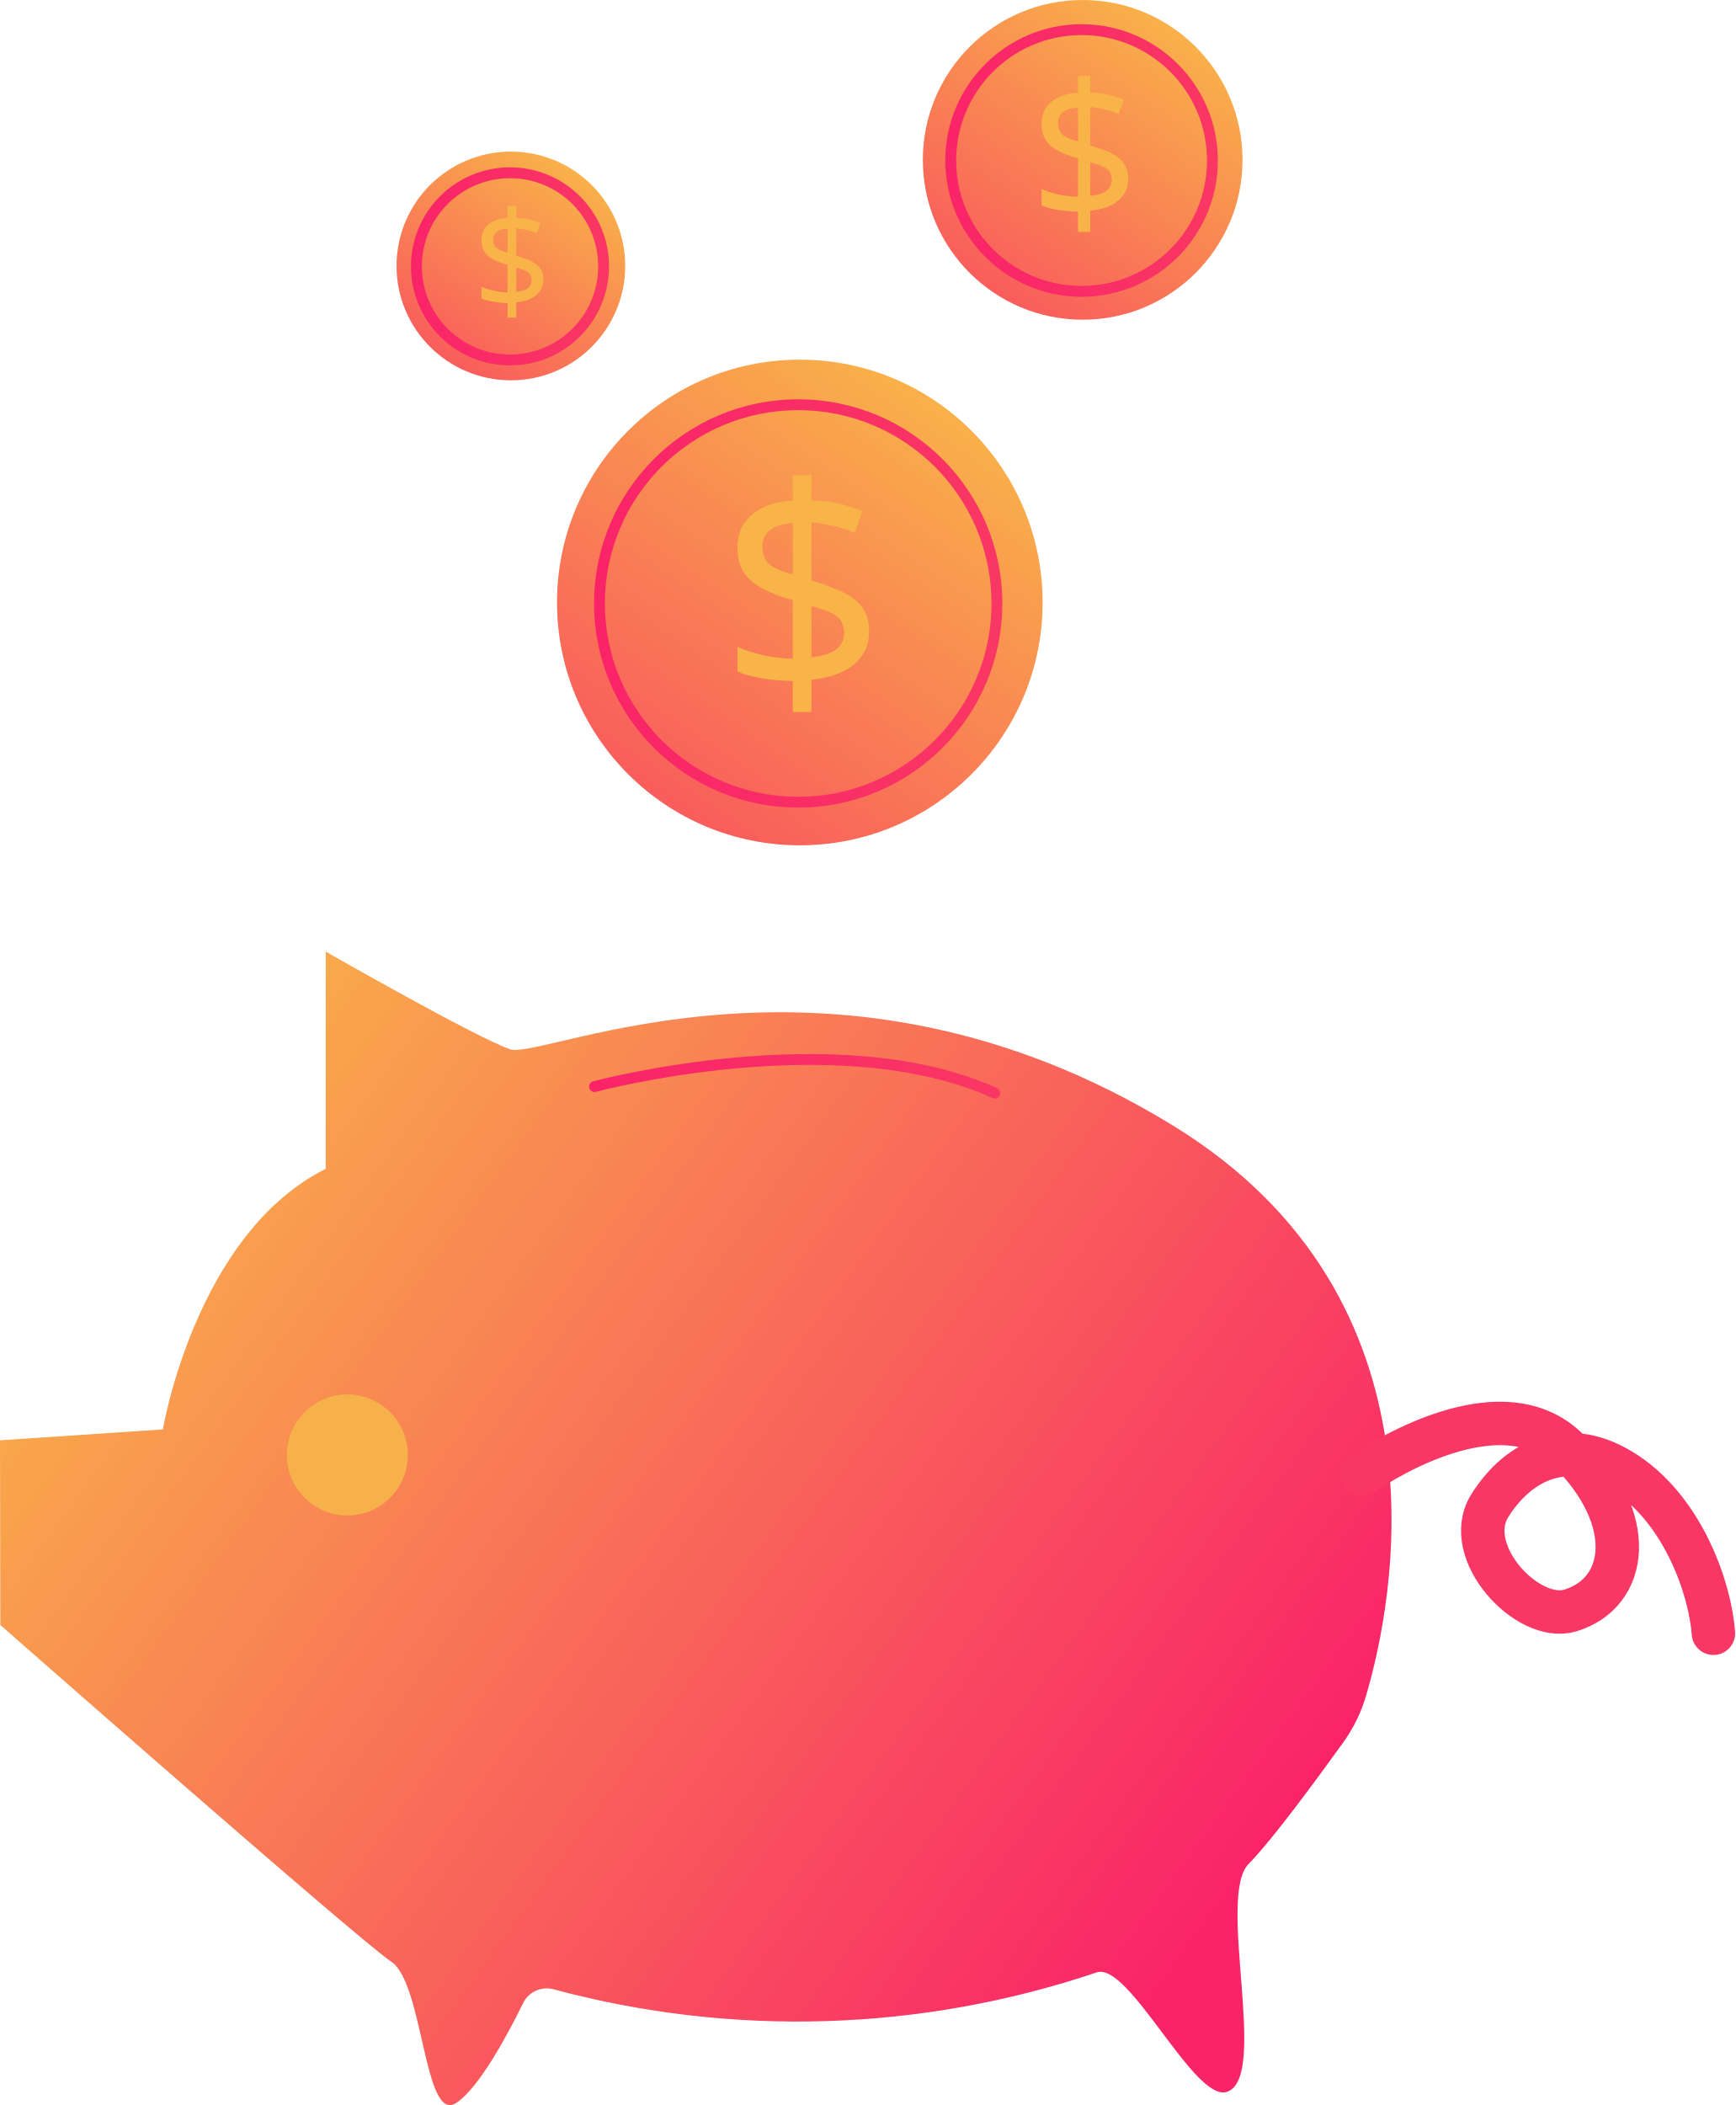
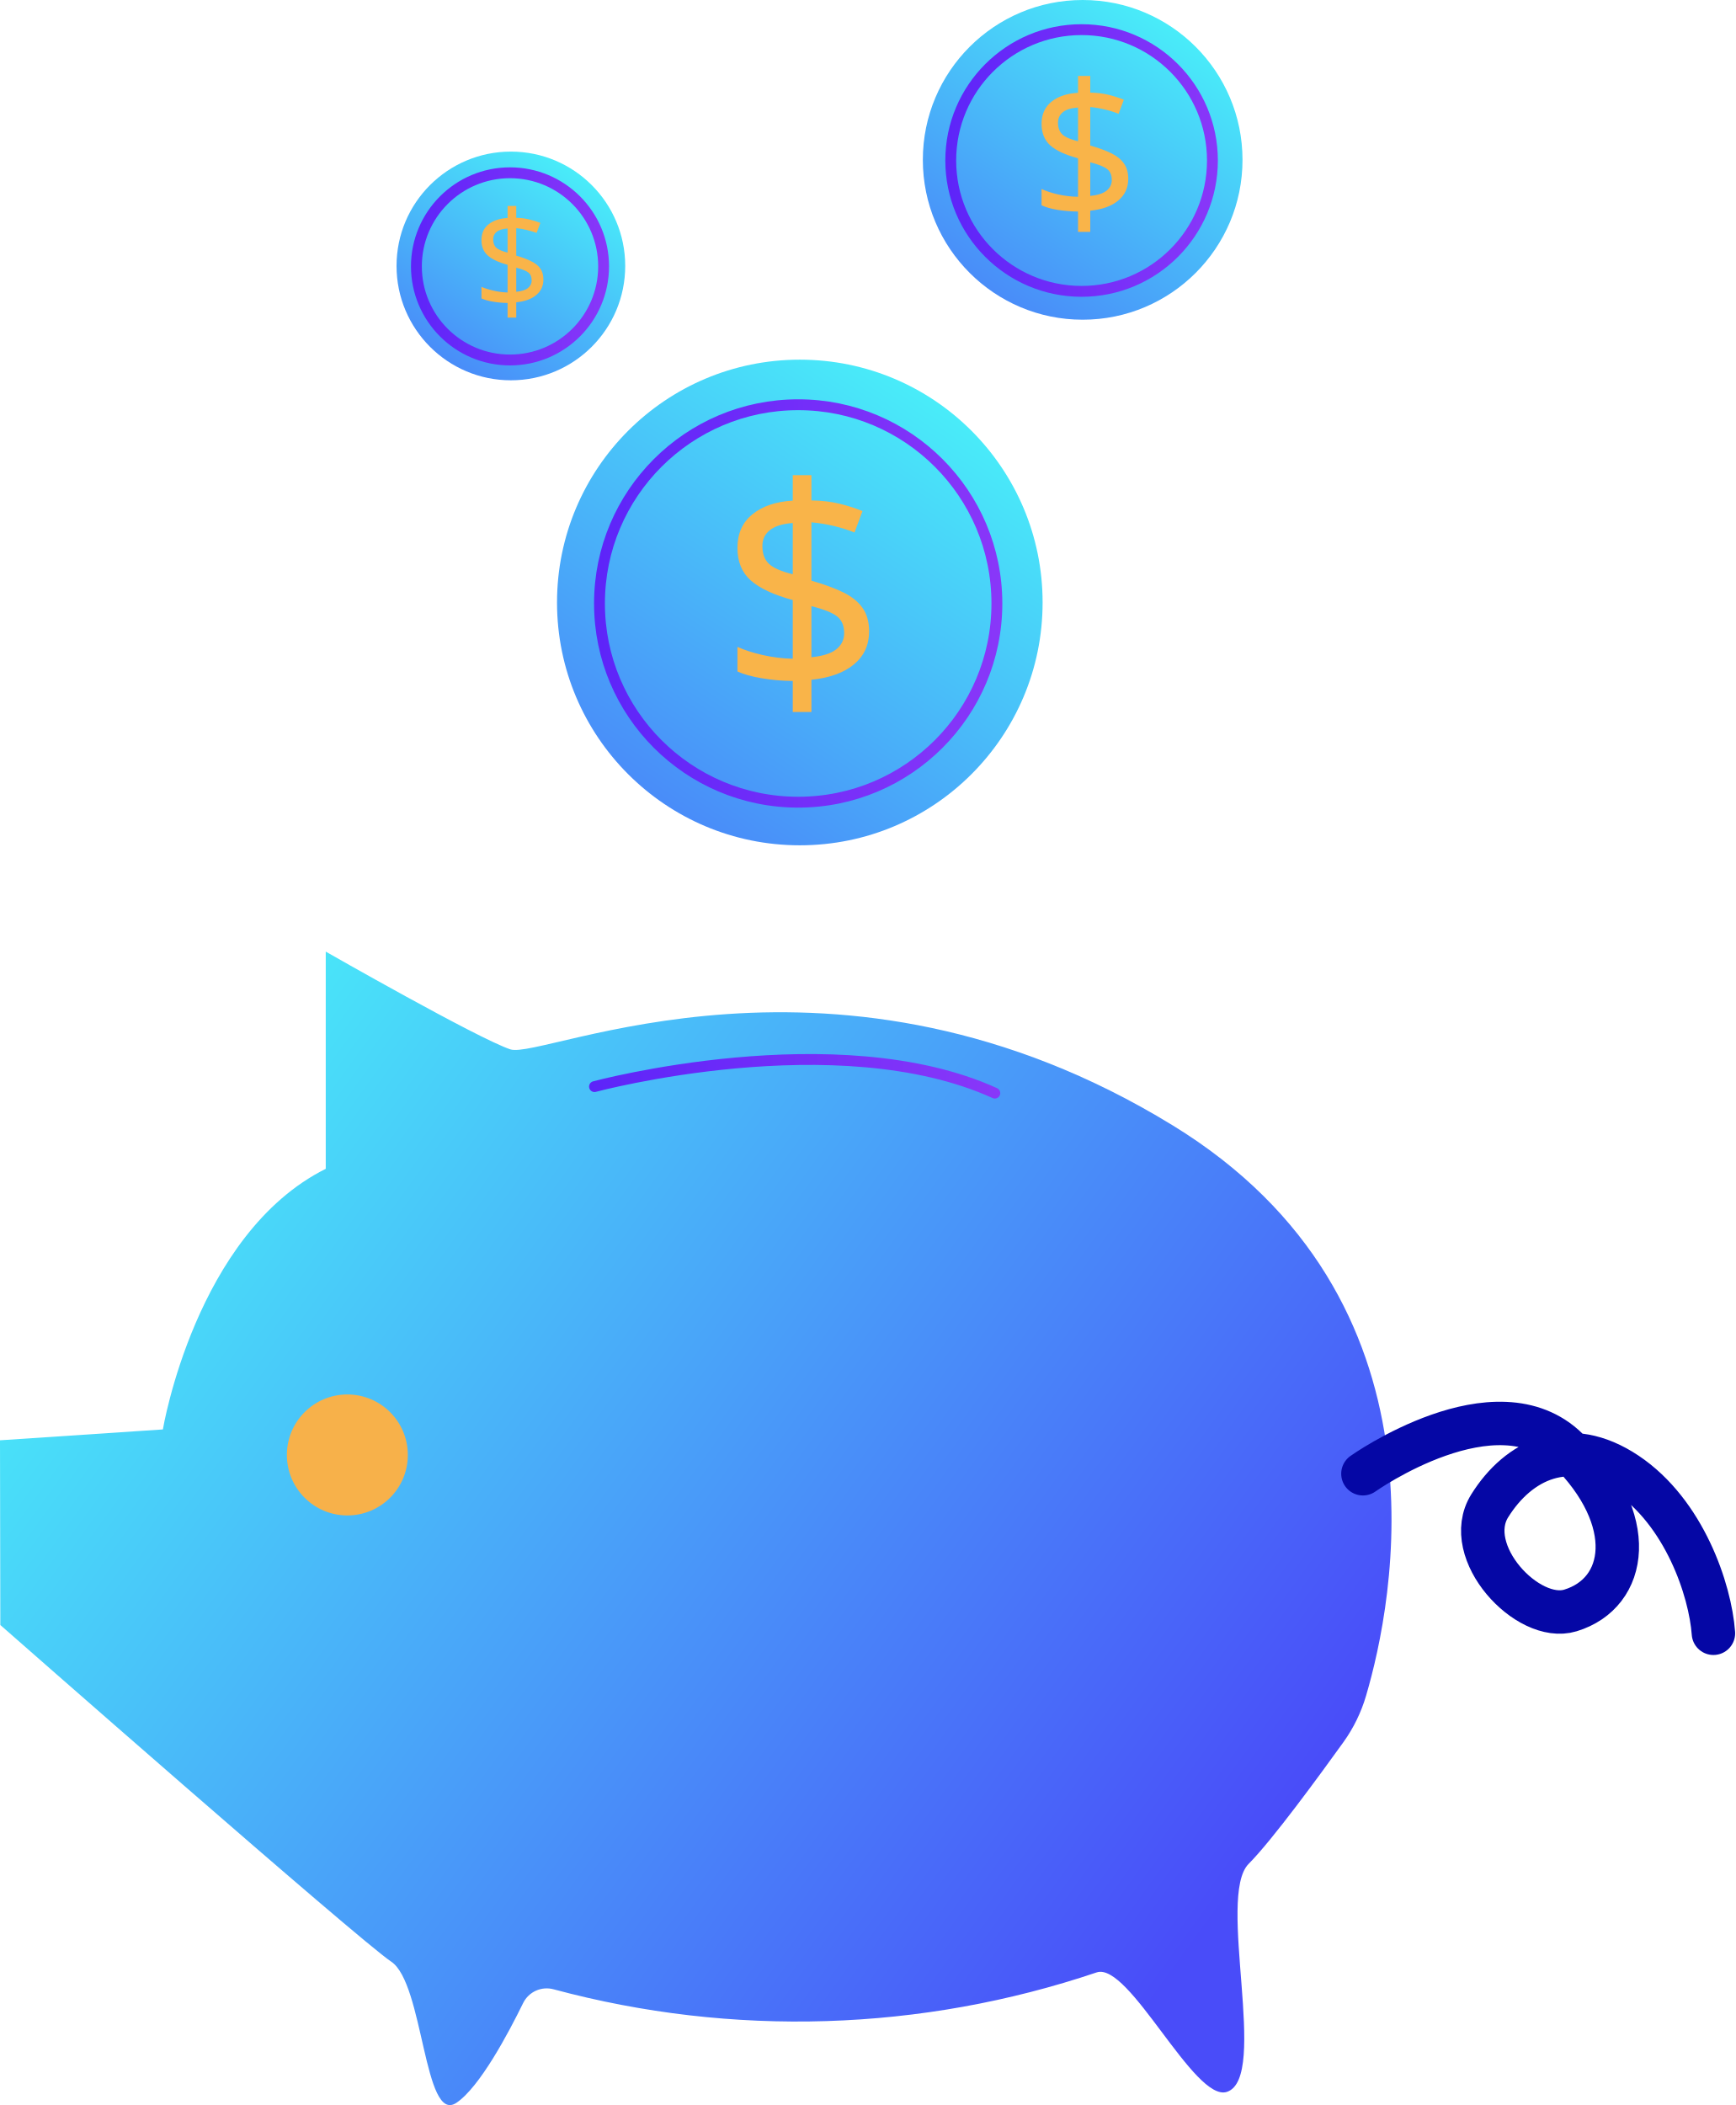
<svg xmlns="http://www.w3.org/2000/svg" xmlns:xlink="http://www.w3.org/1999/xlink" viewBox="0 0 159.83 193.84">
  <defs>
-     <style>.cls-1{fill:url(#linear-gradient);}.cls-12,.cls-2,.cls-4,.cls-6,.cls-9{fill:none;}.cls-2{stroke:#f93764;stroke-width:4px;}.cls-2,.cls-4{stroke-linecap:round;}.cls-12,.cls-2,.cls-6,.cls-9{stroke-miterlimit:10;}.cls-3{fill:#f7b14a;}.cls-4{stroke-linejoin:round;stroke:url(#linear-gradient-2);}.cls-5{fill:url(#linear-gradient-3);}.cls-6{stroke:url(#linear-gradient-4);}.cls-7{font-size:26.71px;}.cls-10,.cls-13,.cls-7{fill:#f9b449;font-family:MyriadPro-Regular, Myriad Pro;}.cls-8{fill:url(#linear-gradient-5);}.cls-9{stroke:url(#linear-gradient-6);}.cls-10{font-size:17.58px;}.cls-11{fill:url(#linear-gradient-7);}.cls-12{stroke:url(#linear-gradient-8);}.cls-13{font-size:12.58px;}</style>
+     <style>
+             .cls-1{fill:url(#linear-gradient);}.cls-12,.cls-2,.cls-4,.cls-6,.cls-9{fill:none;}.cls-2{stroke:#0507A5;stroke-width:4px;}.cls-2,.cls-4{stroke-linecap:round;}.cls-12,.cls-2,.cls-6,.cls-9{stroke-miterlimit:10;}.cls-3{fill:#f7b14a;}.cls-4{stroke-linejoin:round;stroke:url(#linear-gradient-2);}.cls-5{fill:url(#linear-gradient-3);}.cls-6{stroke:url(#linear-gradient-4);}.cls-7{font-size:26.71px;}.cls-10,.cls-13,.cls-7{fill:#f9b449;font-family:MyriadPro-Regular,
+             Myriad
+             Pro;}.cls-8{fill:url(#linear-gradient-5);}.cls-9{stroke:url(#linear-gradient-6);}.cls-10{font-size:17.58px;}.cls-11{fill:url(#linear-gradient-7);}.cls-12{stroke:url(#linear-gradient-8);}.cls-13{font-size:12.58px;}
+         </style>
    <linearGradient id="linear-gradient" x1="1047.25" y1="585.39" x2="943.58" y2="510.06" gradientUnits="userSpaceOnUse">
-       <stop offset="0" stop-color="#f92468" />
-       <stop offset="1" stop-color="#f9b449" />
+       <stop offset="0" stop-color="#494CF9" />
+       <stop offset="1" stop-color="#49F0F9" />
    </linearGradient>
    <linearGradient id="linear-gradient-2" x1="989.25" y1="508.47" x2="1027.12" y2="508.47" gradientUnits="userSpaceOnUse">
-       <stop offset="0" stop-color="#f92468" />
-       <stop offset="1" stop-color="#f93764" />
+       <stop offset="0" stop-color="#5D24F9" />
+       <stop offset="1" stop-color="#8937F9" />
    </linearGradient>
    <linearGradient id="linear-gradient-3" x1="44.53" y1="98.87" x2="87.08" y2="35.49" xlink:href="#linear-gradient" />
    <linearGradient id="linear-gradient-4" x1="54.71" y1="55.57" x2="92.31" y2="55.57" xlink:href="#linear-gradient-2" />
    <linearGradient id="linear-gradient-5" x1="80.53" y1="43.29" x2="108.54" y2="1.56" xlink:href="#linear-gradient" />
    <linearGradient id="linear-gradient-6" x1="87.06" y1="14.78" x2="112.16" y2="14.78" xlink:href="#linear-gradient-2" />
    <linearGradient id="linear-gradient-7" x1="33.32" y1="44.93" x2="53.37" y2="15.07" xlink:href="#linear-gradient" />
    <linearGradient id="linear-gradient-8" x1="37.85" y1="24.53" x2="56.1" y2="24.53" xlink:href="#linear-gradient-2" />
  </defs>
  <g id="Layer_2" data-name="Layer 2">
    <path class="cls-1" d="M935,542l15-1s3-18,15-24V497s14,8,17,9,30-12,61,7c26.11,16,20.3,44.07,17.81,52.52a14.18,14.18,0,0,1-2.08,4.27c-2.16,3-6.53,9-8.73,11.21-3,3,1.91,19.7-2,21-3,1-9-12-12-11a86.29,86.29,0,0,1-50,1.56,2.42,2.42,0,0,0-2.82,1.26c-1.34,2.74-4,7.76-6.15,9.19-3,2-3-11-6-13s-36-31-36-31Z" transform="translate(-935 -409.37)" />
    <path class="cls-2" d="M1060.52,545.08s12.28-8.71,18.85-2.24,5.54,13.22.26,14.83c-3.94,1.2-10.08-5.4-7.43-9.64s7.28-6.51,12.6-2.95,7.71,10.7,8,14.69" transform="translate(-935 -409.37)" />
    <circle class="cls-3" cx="31.99" cy="133.98" r="5.57" />
    <path class="cls-4" d="M989.75,509.43s22.36-6,36.87.6" transform="translate(-935 -409.37)" />
  </g>
  <g id="coin">
    <circle class="cls-5" cx="73.66" cy="55.48" r="22.36" />
    <circle class="cls-6" cx="73.51" cy="55.57" r="18.3" />
    <text class="cls-7" transform="translate(66.26 64.02)">$</text>
  </g>
  <g id="coin_copy" data-name="coin copy">
    <circle class="cls-8" cx="99.71" cy="14.72" r="14.72" />
    <circle class="cls-9" cx="99.61" cy="14.78" r="12.05" />
    <text class="cls-10" transform="translate(94.83 20.34)">$</text>
  </g>
  <g id="coin_copy_2" data-name="coin copy 2">
    <circle class="cls-11" cx="47.05" cy="24.49" r="10.53" />
    <circle class="cls-12" cx="46.97" cy="24.53" r="8.62" />
    <text class="cls-13" transform="translate(43.56 28.51)">$</text>
  </g>
</svg>
